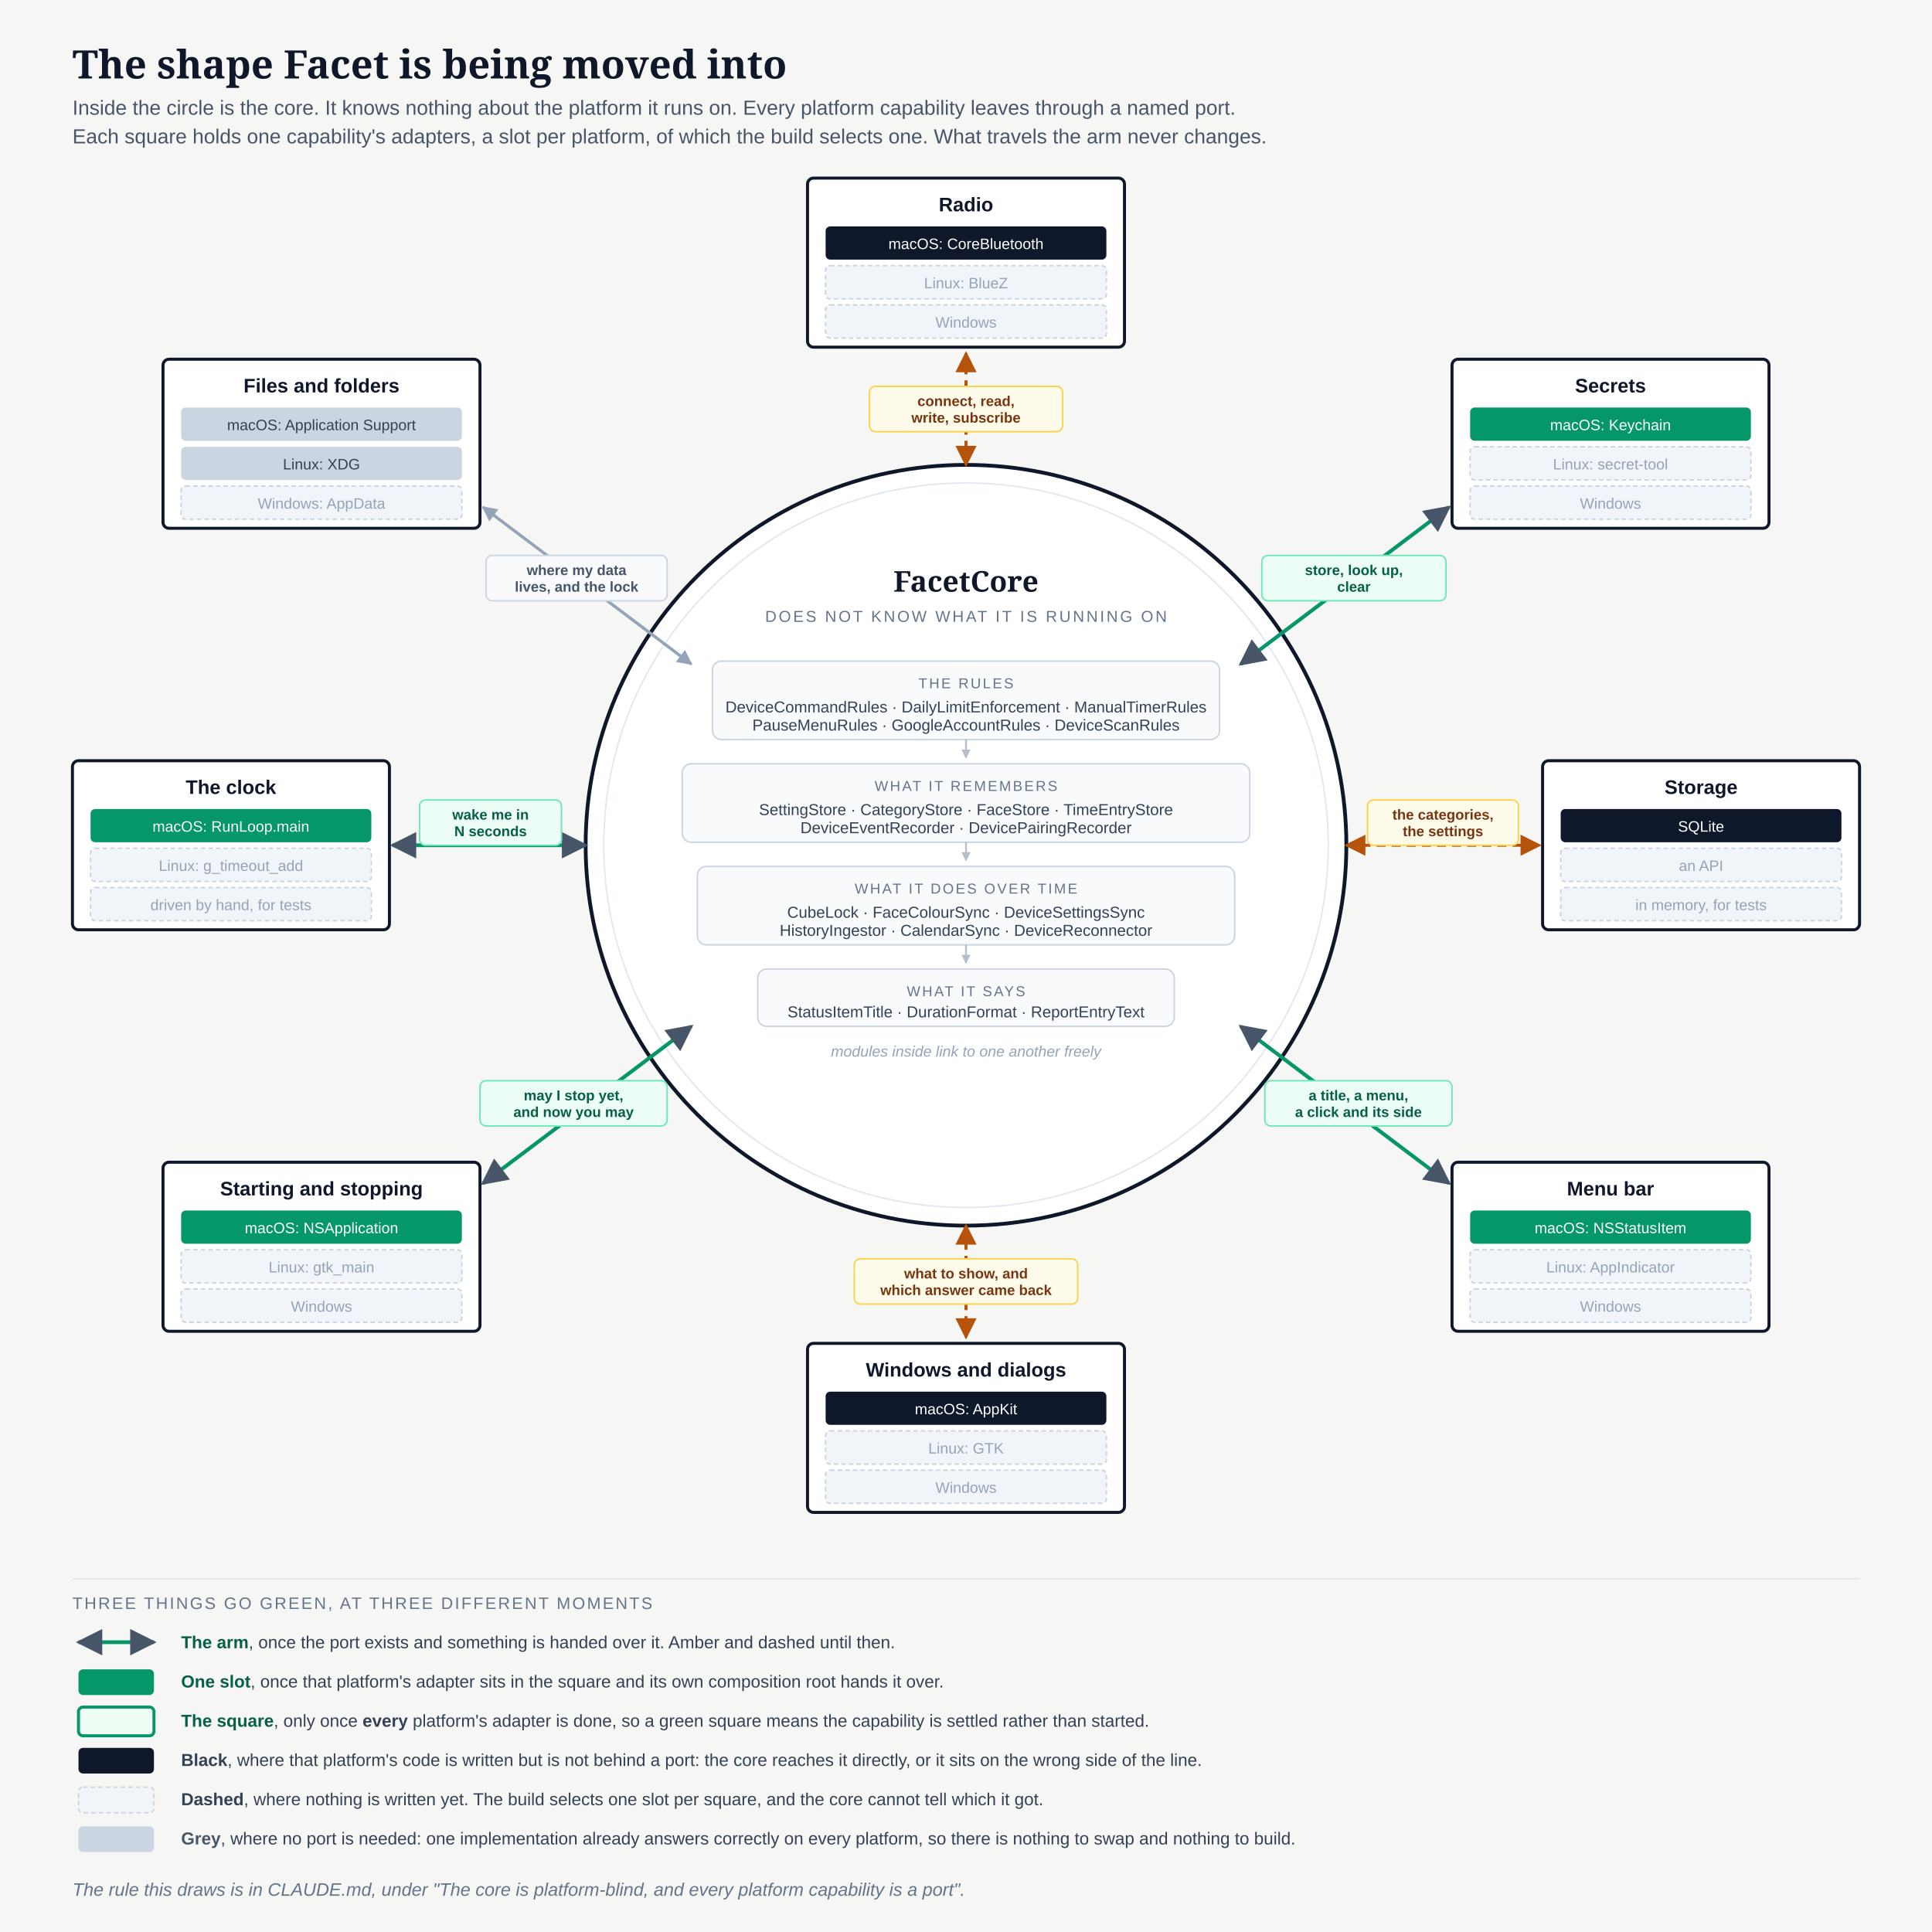
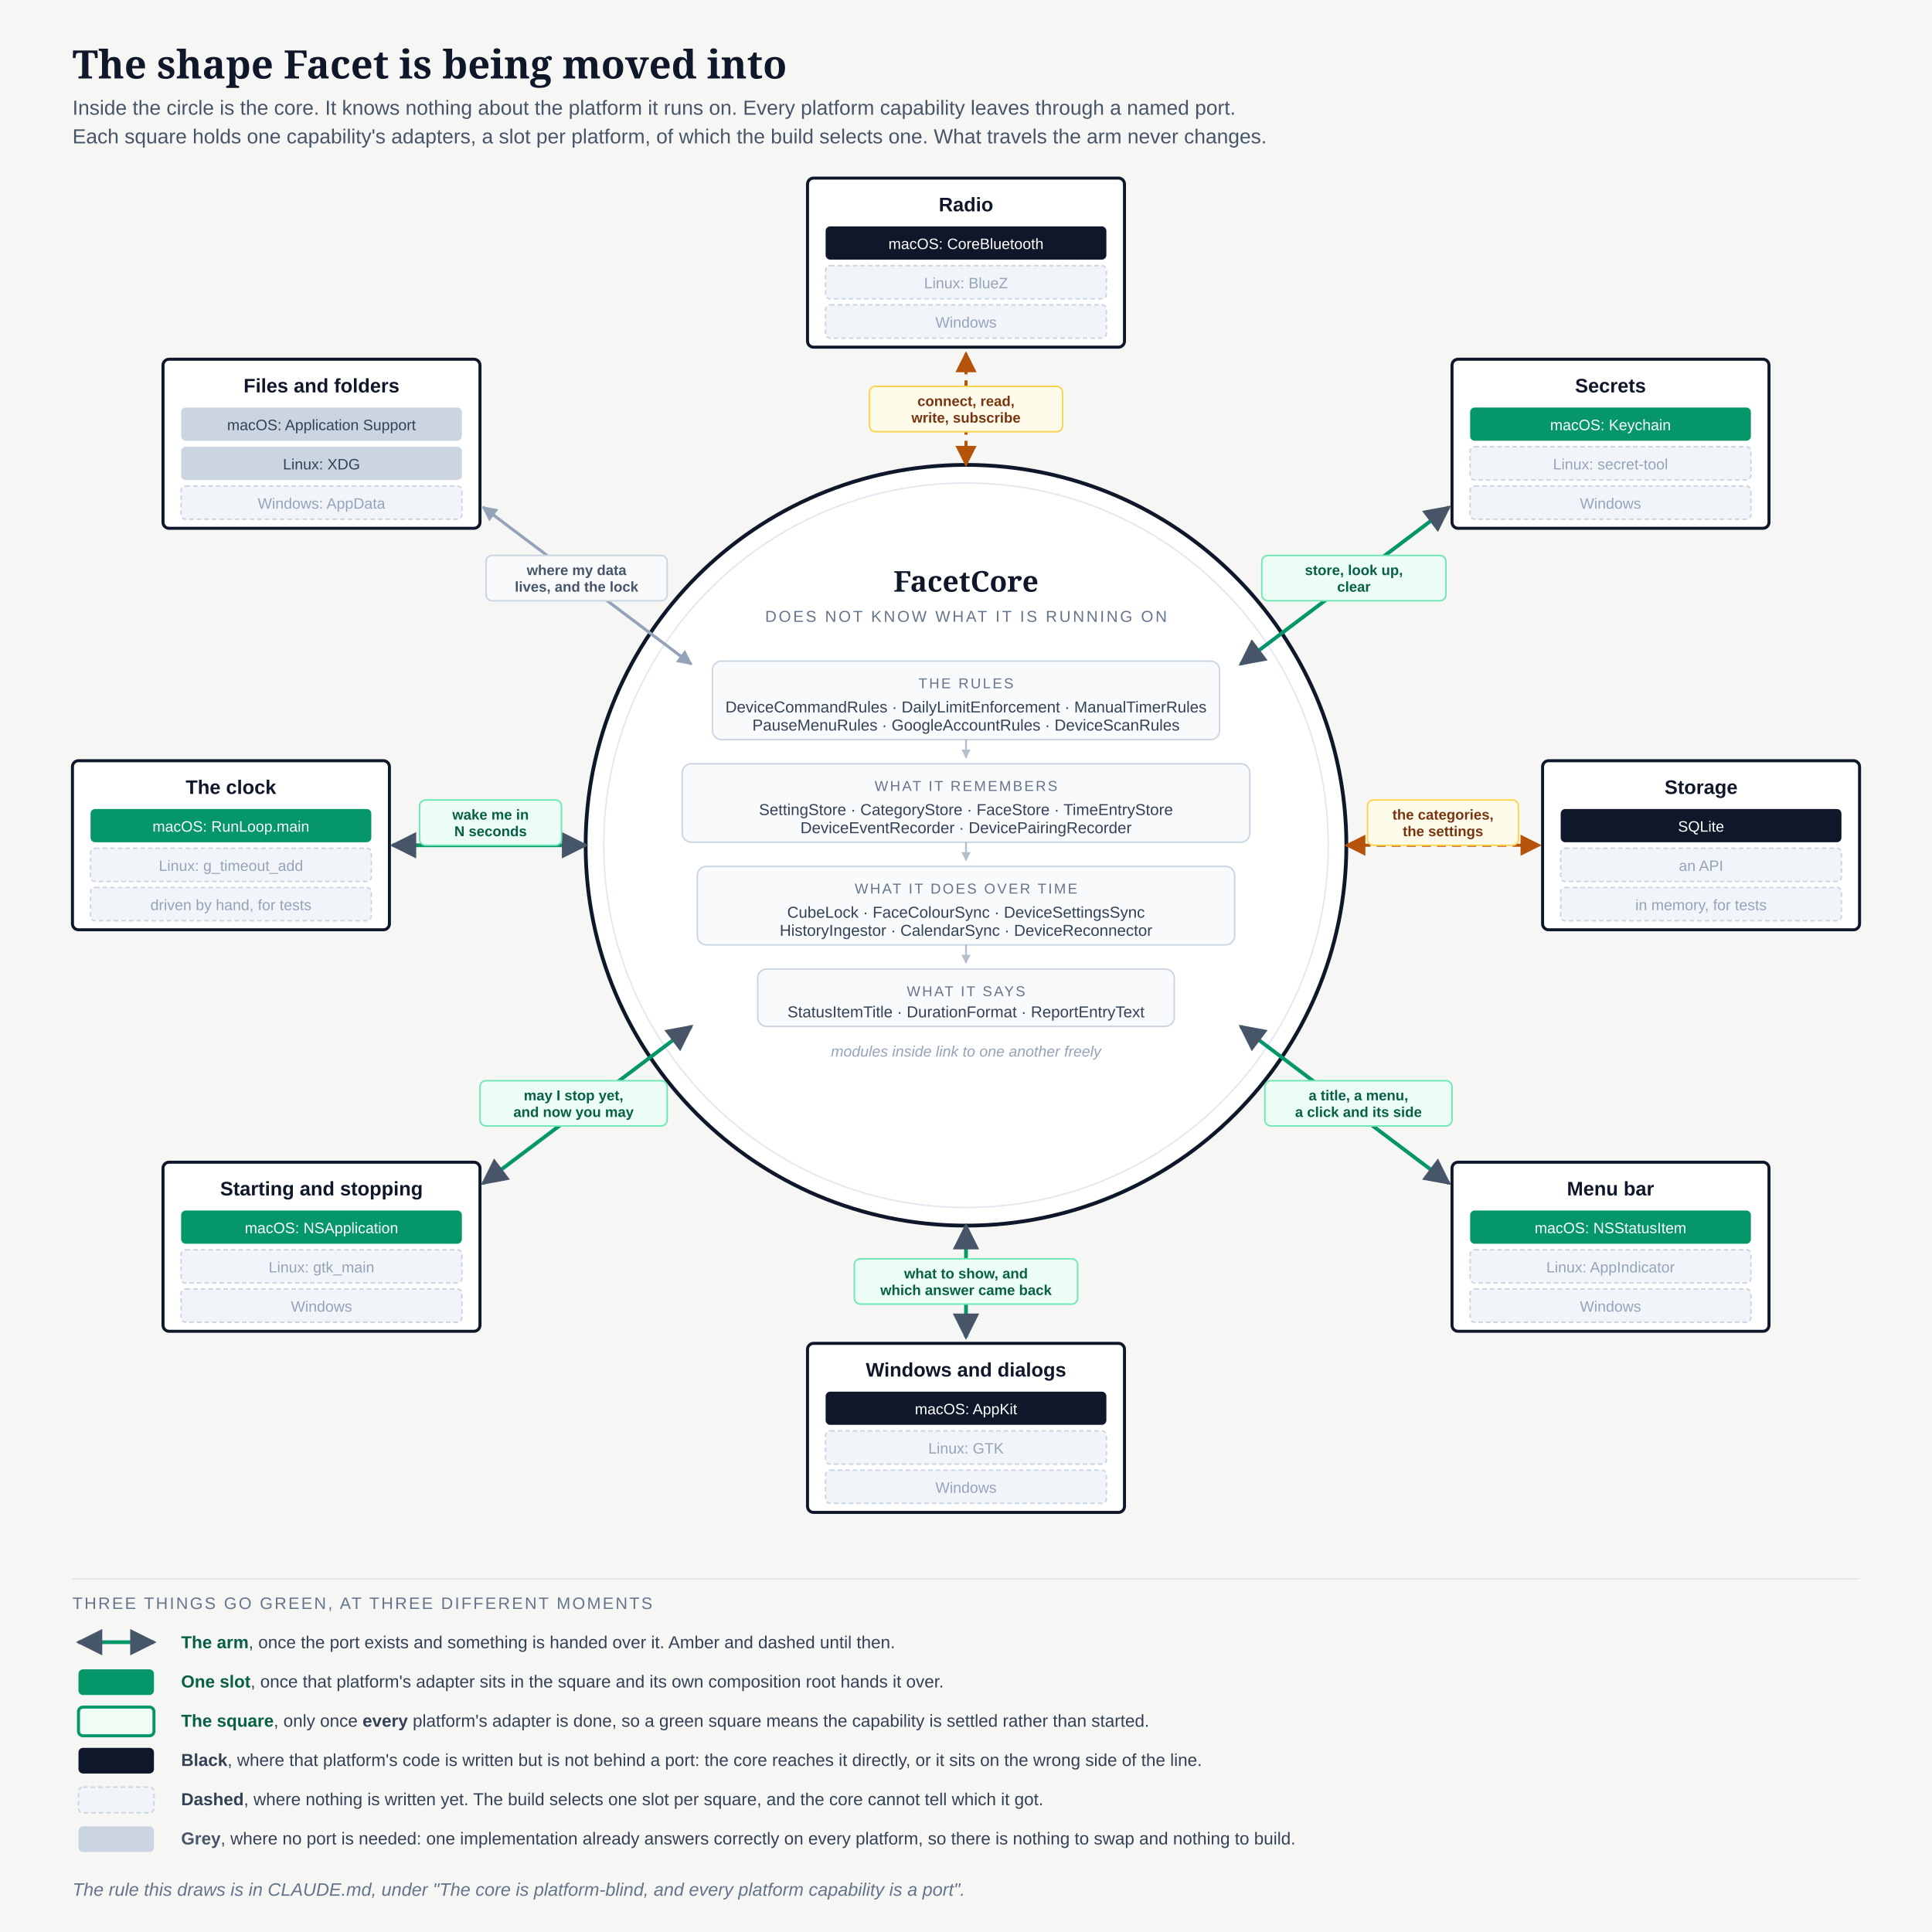
<svg xmlns="http://www.w3.org/2000/svg" viewBox="0 0 1280 1280" width="1280" height="1280" font-family="'IBM Plex Sans','Helvetica Neue',Arial,sans-serif">
  <defs>
    <marker id="arrow" viewBox="0 0 10 10" refX="9" refY="5" markerWidth="7" markerHeight="7" orient="auto-start-reverse">
      <path d="M 0 0 L 10 5 L 0 10 z" fill="#475569" />
    </marker>
    <marker id="arrowMissing" viewBox="0 0 10 10" refX="9" refY="5" markerWidth="7" markerHeight="7" orient="auto-start-reverse">
      <path d="M 0 0 L 10 5 L 0 10 z" fill="#b45309" />
    </marker>
    <marker id="arrowSmall" viewBox="0 0 10 10" refX="9" refY="5" markerWidth="5" markerHeight="5" orient="auto-start-reverse">
      <path d="M 0 0 L 10 5 L 0 10 z" fill="#94a3b8" />
    </marker>
  </defs>
  <rect width="1280" height="1280" fill="#f6f6f4" />
  <text x="48" y="52" font-size="26" font-weight="600" fill="#0f172a" font-family="Newsreader,Georgia,serif">The shape Facet is being moved into</text>
  <text x="48" y="76" font-size="13.5" fill="#475569">Inside the circle is the core. It knows nothing about the platform it runs on. Every platform capability leaves through a named port.</text>
  <text x="48" y="95" font-size="13.5" fill="#475569">Each square holds one capability's adapters, a slot per platform, of which the build selects one. What travels the arm never changes.</text>
  <circle cx="640" cy="560" r="252" fill="#ffffff" stroke="#0f172a" stroke-width="2.5" />
  <circle cx="640" cy="560" r="240" fill="none" stroke="#e2e8f0" stroke-width="1" />
  <text x="640" y="392" text-anchor="middle" font-size="19" font-weight="600" fill="#0f172a" font-family="Newsreader,Georgia,serif">FacetCore</text>
  <text x="640" y="412" text-anchor="middle" font-size="10.5" fill="#64748b" letter-spacing="1.4">DOES NOT KNOW WHAT IT IS RUNNING ON</text>
  <g font-size="11" fill="#334155" text-anchor="middle">
    <rect x="472" y="438" width="336" height="52" rx="6" fill="#f8fafc" stroke="#cbd5e1" />
    <text x="640" y="456" font-size="9.5" fill="#64748b" letter-spacing="1.2">THE RULES</text>
    <text x="640" y="472" font-size="10.5">DeviceCommandRules · DailyLimitEnforcement · ManualTimerRules</text>
    <text x="640" y="484" font-size="10.5">PauseMenuRules · GoogleAccountRules · DeviceScanRules</text>
    <rect x="452" y="506" width="376" height="52" rx="6" fill="#f8fafc" stroke="#cbd5e1" />
    <text x="640" y="524" font-size="9.5" fill="#64748b" letter-spacing="1.2">WHAT IT REMEMBERS</text>
    <text x="640" y="540" font-size="10.5">SettingStore · CategoryStore · FaceStore · TimeEntryStore</text>
    <text x="640" y="552" font-size="10.5">DeviceEventRecorder · DevicePairingRecorder</text>
    <rect x="462" y="574" width="356" height="52" rx="6" fill="#f8fafc" stroke="#cbd5e1" />
    <text x="640" y="592" font-size="9.5" fill="#64748b" letter-spacing="1.2">WHAT IT DOES OVER TIME</text>
    <text x="640" y="608" font-size="10.5">CubeLock · FaceColourSync · DeviceSettingsSync</text>
    <text x="640" y="620" font-size="10.5">HistoryIngestor · CalendarSync · DeviceReconnector</text>
    <rect x="502" y="642" width="276" height="38" rx="6" fill="#f8fafc" stroke="#cbd5e1" />
    <text x="640" y="660" font-size="9.5" fill="#64748b" letter-spacing="1.2">WHAT IT SAYS</text>
    <text x="640" y="674" font-size="10.5">StatusItemTitle · DurationFormat · ReportEntryText</text>
  </g>
  <g stroke="#94a3b8" stroke-width="1.2" marker-end="url(#arrowSmall)" opacity="0.7">
    <line x1="640" y1="490" x2="640" y2="502" />
    <line x1="640" y1="558" x2="640" y2="570" />
    <line x1="640" y1="626" x2="640" y2="638" />
  </g>
  <text x="640" y="700" text-anchor="middle" font-size="10" fill="#94a3b8" font-style="italic">modules inside link to one another freely</text>
  <g>
    <rect x="535" y="118" width="210" height="112" rx="4" fill="#ffffff" stroke="#0f172a" stroke-width="2" />
    <text x="640" y="140" text-anchor="middle" font-size="13" font-weight="600" fill="#0f172a">Radio</text>
    <rect x="547" y="150" width="186" height="22" rx="3" fill="#0f172a" />
    <text x="640" y="165" text-anchor="middle" font-size="10" fill="#ffffff">macOS: CoreBluetooth</text>
    <rect x="547" y="176" width="186" height="22" rx="3" fill="#f1f5f9" stroke="#cbd5e1" stroke-dasharray="3 2" />
    <text x="640" y="191" text-anchor="middle" font-size="10" fill="#94a3b8">Linux: BlueZ</text>
    <rect x="547" y="202" width="186" height="22" rx="3" fill="#f1f5f9" stroke="#cbd5e1" stroke-dasharray="3 2" />
    <text x="640" y="217" text-anchor="middle" font-size="10" fill="#94a3b8">Windows</text>
  </g>
  <line x1="640" y1="308" x2="640" y2="234" stroke="#b45309" stroke-width="2" stroke-dasharray="6 4" marker-end="url(#arrowMissing)" marker-start="url(#arrowMissing)" />
  <rect x="576" y="256" width="128" height="30" rx="4" fill="#fffbeb" stroke="#fcd34d" />
  <text x="640" y="269" text-anchor="middle" font-size="9.5" fill="#78350f" font-weight="600">connect, read,</text>
  <text x="640" y="280" text-anchor="middle" font-size="9.5" fill="#78350f" font-weight="600">write, subscribe</text>
  <g>
    <rect x="962" y="238" width="210" height="112" rx="4" fill="#ffffff" stroke="#0f172a" stroke-width="2" />
    <text x="1067" y="260" text-anchor="middle" font-size="13" font-weight="600" fill="#0f172a">Secrets</text>
    <rect x="974" y="270" width="186" height="22" rx="3" fill="#059669" />
    <text x="1067" y="285" text-anchor="middle" font-size="10" fill="#ffffff">macOS: Keychain</text>
    <rect x="974" y="296" width="186" height="22" rx="3" fill="#f1f5f9" stroke="#cbd5e1" stroke-dasharray="3 2" />
    <text x="1067" y="311" text-anchor="middle" font-size="10" fill="#94a3b8">Linux: secret-tool</text>
    <rect x="974" y="322" width="186" height="22" rx="3" fill="#f1f5f9" stroke="#cbd5e1" stroke-dasharray="3 2" />
    <text x="1067" y="337" text-anchor="middle" font-size="10" fill="#94a3b8">Windows</text>
  </g>
  <line x1="822" y1="440" x2="960" y2="336" stroke="#059669" stroke-width="2.5" marker-end="url(#arrow)" marker-start="url(#arrow)" />
  <rect x="836" y="368" width="122" height="30" rx="4" fill="#ecfdf5" stroke="#6ee7b7" />
  <text x="897" y="381" text-anchor="middle" font-size="9.5" fill="#065f46" font-weight="600">store, look up,</text>
  <text x="897" y="392" text-anchor="middle" font-size="9.5" fill="#065f46" font-weight="600">clear</text>
  <g>
    <rect x="1022" y="504" width="210" height="112" rx="4" fill="#ffffff" stroke="#0f172a" stroke-width="2" />
    <text x="1127" y="526" text-anchor="middle" font-size="13" font-weight="600" fill="#0f172a">Storage</text>
    <rect x="1034" y="536" width="186" height="22" rx="3" fill="#0f172a" />
    <text x="1127" y="551" text-anchor="middle" font-size="10" fill="#ffffff">SQLite</text>
    <rect x="1034" y="562" width="186" height="22" rx="3" fill="#f1f5f9" stroke="#cbd5e1" stroke-dasharray="3 2" />
    <text x="1127" y="577" text-anchor="middle" font-size="10" fill="#94a3b8">an API</text>
    <rect x="1034" y="588" width="186" height="22" rx="3" fill="#f1f5f9" stroke="#cbd5e1" stroke-dasharray="3 2" />
    <text x="1127" y="603" text-anchor="middle" font-size="10" fill="#94a3b8">in memory, for tests</text>
  </g>
  <line x1="892" y1="560" x2="1020" y2="560" stroke="#b45309" stroke-width="2" stroke-dasharray="6 4" marker-end="url(#arrowMissing)" marker-start="url(#arrowMissing)" />
  <rect x="906" y="530" width="100" height="30" rx="4" fill="#fffbeb" stroke="#fcd34d" />
  <text x="956" y="543" text-anchor="middle" font-size="9.5" fill="#78350f" font-weight="600">the categories,</text>
  <text x="956" y="554" text-anchor="middle" font-size="9.5" fill="#78350f" font-weight="600">the settings</text>
  <g>
    <rect x="962" y="770" width="210" height="112" rx="4" fill="#ffffff" stroke="#0f172a" stroke-width="2" />
    <text x="1067" y="792" text-anchor="middle" font-size="13" font-weight="600" fill="#0f172a">Menu bar</text>
    <rect x="974" y="802" width="186" height="22" rx="3" fill="#059669" />
    <text x="1067" y="817" text-anchor="middle" font-size="10" fill="#ffffff">macOS: NSStatusItem</text>
    <rect x="974" y="828" width="186" height="22" rx="3" fill="#f1f5f9" stroke="#cbd5e1" stroke-dasharray="3 2" />
    <text x="1067" y="843" text-anchor="middle" font-size="10" fill="#94a3b8">Linux: AppIndicator</text>
    <rect x="974" y="854" width="186" height="22" rx="3" fill="#f1f5f9" stroke="#cbd5e1" stroke-dasharray="3 2" />
    <text x="1067" y="869" text-anchor="middle" font-size="10" fill="#94a3b8">Windows</text>
  </g>
  <line x1="822" y1="680" x2="960" y2="784" stroke="#059669" stroke-width="2.5" marker-end="url(#arrow)" marker-start="url(#arrow)" />
  <rect x="838" y="716" width="124" height="30" rx="4" fill="#ecfdf5" stroke="#6ee7b7" />
  <text x="900" y="729" text-anchor="middle" font-size="9.5" fill="#065f46" font-weight="600">a title, a menu,</text>
  <text x="900" y="740" text-anchor="middle" font-size="9.5" fill="#065f46" font-weight="600">a click and its side</text>
  <g>
    <rect x="535" y="890" width="210" height="112" rx="4" fill="#ffffff" stroke="#0f172a" stroke-width="2" />
    <text x="640" y="912" text-anchor="middle" font-size="13" font-weight="600" fill="#0f172a">Windows and dialogs</text>
    <rect x="547" y="922" width="186" height="22" rx="3" fill="#0f172a" />
    <text x="640" y="937" text-anchor="middle" font-size="10" fill="#ffffff">macOS: AppKit</text>
    <rect x="547" y="948" width="186" height="22" rx="3" fill="#f1f5f9" stroke="#cbd5e1" stroke-dasharray="3 2" />
    <text x="640" y="963" text-anchor="middle" font-size="10" fill="#94a3b8">Linux: GTK</text>
    <rect x="547" y="974" width="186" height="22" rx="3" fill="#f1f5f9" stroke="#cbd5e1" stroke-dasharray="3 2" />
    <text x="640" y="989" text-anchor="middle" font-size="10" fill="#94a3b8">Windows</text>
  </g>
-   <line x1="640" y1="812" x2="640" y2="886" stroke="#b45309" stroke-width="2" stroke-dasharray="6 4" marker-end="url(#arrowMissing)" marker-start="url(#arrowMissing)" />
-   <rect x="566" y="834" width="148" height="30" rx="4" fill="#fffbeb" stroke="#fcd34d" />
-   <text x="640" y="847" text-anchor="middle" font-size="9.5" fill="#78350f" font-weight="600">what to show, and</text>
-   <text x="640" y="858" text-anchor="middle" font-size="9.5" fill="#78350f" font-weight="600">which answer came back</text>
+   <line x1="640" y1="812" x2="640" y2="886" stroke="#059669" stroke-width="2.5" marker-end="url(#arrow)" marker-start="url(#arrow)" />
+   <rect x="566" y="834" width="148" height="30" rx="4" fill="#ecfdf5" stroke="#6ee7b7" />
+   <text x="640" y="847" text-anchor="middle" font-size="9.5" fill="#065f46" font-weight="600">what to show, and</text>
+   <text x="640" y="858" text-anchor="middle" font-size="9.5" fill="#065f46" font-weight="600">which answer came back</text>
  <g>
    <rect x="108" y="770" width="210" height="112" rx="4" fill="#ffffff" stroke="#0f172a" stroke-width="2" />
    <text x="213" y="792" text-anchor="middle" font-size="13" font-weight="600" fill="#0f172a">Starting and stopping</text>
    <rect x="120" y="802" width="186" height="22" rx="3" fill="#059669" />
    <text x="213" y="817" text-anchor="middle" font-size="10" fill="#ffffff">macOS: NSApplication</text>
    <rect x="120" y="828" width="186" height="22" rx="3" fill="#f1f5f9" stroke="#cbd5e1" stroke-dasharray="3 2" />
    <text x="213" y="843" text-anchor="middle" font-size="10" fill="#94a3b8">Linux: gtk_main</text>
    <rect x="120" y="854" width="186" height="22" rx="3" fill="#f1f5f9" stroke="#cbd5e1" stroke-dasharray="3 2" />
    <text x="213" y="869" text-anchor="middle" font-size="10" fill="#94a3b8">Windows</text>
  </g>
  <line x1="458" y1="680" x2="320" y2="784" stroke="#059669" stroke-width="2.5" marker-end="url(#arrow)" marker-start="url(#arrow)" />
  <rect x="318" y="716" width="124" height="30" rx="4" fill="#ecfdf5" stroke="#6ee7b7" />
  <text x="380" y="729" text-anchor="middle" font-size="9.5" fill="#065f46" font-weight="600">may I stop yet,</text>
  <text x="380" y="740" text-anchor="middle" font-size="9.5" fill="#065f46" font-weight="600">and now you may</text>
  <g>
    <rect x="48" y="504" width="210" height="112" rx="4" fill="#ffffff" stroke="#0f172a" stroke-width="2" />
    <text x="153" y="526" text-anchor="middle" font-size="13" font-weight="600" fill="#0f172a">The clock</text>
    <rect x="60" y="536" width="186" height="22" rx="3" fill="#059669" />
    <text x="153" y="551" text-anchor="middle" font-size="10" fill="#ffffff">macOS: RunLoop.main</text>
    <rect x="60" y="562" width="186" height="22" rx="3" fill="#f1f5f9" stroke="#cbd5e1" stroke-dasharray="3 2" />
    <text x="153" y="577" text-anchor="middle" font-size="10" fill="#94a3b8">Linux: g_timeout_add</text>
    <rect x="60" y="588" width="186" height="22" rx="3" fill="#f1f5f9" stroke="#cbd5e1" stroke-dasharray="3 2" />
    <text x="153" y="603" text-anchor="middle" font-size="10" fill="#94a3b8">driven by hand, for tests</text>
  </g>
  <line x1="388" y1="560" x2="260" y2="560" stroke="#059669" stroke-width="2.5" marker-end="url(#arrow)" marker-start="url(#arrow)" />
  <rect x="278" y="530" width="94" height="30" rx="4" fill="#ecfdf5" stroke="#6ee7b7" />
  <text x="325" y="543" text-anchor="middle" font-size="9.5" fill="#065f46" font-weight="600">wake me in</text>
  <text x="325" y="554" text-anchor="middle" font-size="9.5" fill="#065f46" font-weight="600">N seconds</text>
  <g>
    <rect x="108" y="238" width="210" height="112" rx="4" fill="#ffffff" stroke="#0f172a" stroke-width="2" />
    <text x="213" y="260" text-anchor="middle" font-size="13" font-weight="600" fill="#0f172a">Files and folders</text>
    <rect x="120" y="270" width="186" height="22" rx="3" fill="#cbd5e1" />
    <text x="213" y="285" text-anchor="middle" font-size="10" fill="#334155">macOS: Application Support</text>
    <rect x="120" y="296" width="186" height="22" rx="3" fill="#cbd5e1" />
    <text x="213" y="311" text-anchor="middle" font-size="10" fill="#334155">Linux: XDG</text>
    <rect x="120" y="322" width="186" height="22" rx="3" fill="#f1f5f9" stroke="#cbd5e1" stroke-dasharray="3 2" />
    <text x="213" y="337" text-anchor="middle" font-size="10" fill="#94a3b8">Windows: AppData</text>
  </g>
  <line x1="458" y1="440" x2="320" y2="336" stroke="#94a3b8" stroke-width="2" marker-end="url(#arrowSmall)" marker-start="url(#arrowSmall)" />
  <rect x="322" y="368" width="120" height="30" rx="4" fill="#f8fafc" stroke="#cbd5e1" />
  <text x="382" y="381" text-anchor="middle" font-size="9.5" fill="#475569" font-weight="600">where my data</text>
  <text x="382" y="392" text-anchor="middle" font-size="9.5" fill="#475569" font-weight="600">lives, and the lock</text>
  <line x1="48" y1="1046" x2="1232" y2="1046" stroke="#e2e8f0" stroke-width="1" />
  <text x="48" y="1066" font-size="11" fill="#64748b" letter-spacing="1.2">THREE THINGS GO GREEN, AT THREE DIFFERENT MOMENTS</text>
  <g font-size="11.5" fill="#334155">
    <line x1="52" y1="1088" x2="102" y2="1088" stroke="#059669" stroke-width="2.5" marker-end="url(#arrow)" marker-start="url(#arrow)" />
    <text x="120" y="1092">
      <tspan font-weight="600" fill="#065f46">The arm</tspan>, once the port exists and something is handed over it. Amber and dashed until then.</text>
    <rect x="52" y="1106" width="50" height="17" rx="3" fill="#059669" />
    <text x="120" y="1118">
      <tspan font-weight="600" fill="#065f46">One slot</tspan>, once that platform's adapter sits in the square and its own composition root hands it over.</text>
    <rect x="52" y="1131" width="50" height="19" rx="3" fill="#f0fdf4" stroke="#059669" stroke-width="2" />
    <text x="120" y="1144">
      <tspan font-weight="600" fill="#065f46">The square</tspan>, only once <tspan font-weight="600">every</tspan> platform's adapter is done, so a green square means the capability is settled rather than started.</text>
    <rect x="52" y="1158" width="50" height="17" rx="3" fill="#0f172a" />
    <text x="120" y="1170">
      <tspan font-weight="600">Black</tspan>, where that platform's code is written but is not behind a port: the core reaches it directly, or it sits on the wrong side of the line.</text>
    <rect x="52" y="1184" width="50" height="17" rx="3" fill="#f1f5f9" stroke="#cbd5e1" stroke-dasharray="3 2" />
    <text x="120" y="1196">
      <tspan font-weight="600">Dashed</tspan>, where nothing is written yet. The build selects one slot per square, and the core cannot tell which it got.</text>
    <rect x="52" y="1210" width="50" height="17" rx="3" fill="#cbd5e1" />
    <text x="120" y="1222">
      <tspan font-weight="600" fill="#475569">Grey</tspan>, where no port is needed: one implementation already answers correctly on every platform, so there is nothing to swap and nothing to build.</text>
  </g>
  <text x="48" y="1256" font-size="12" fill="#64748b" font-style="italic">The rule this draws is in CLAUDE.md, under "The core is platform-blind, and every platform capability is a port".</text>
</svg>
